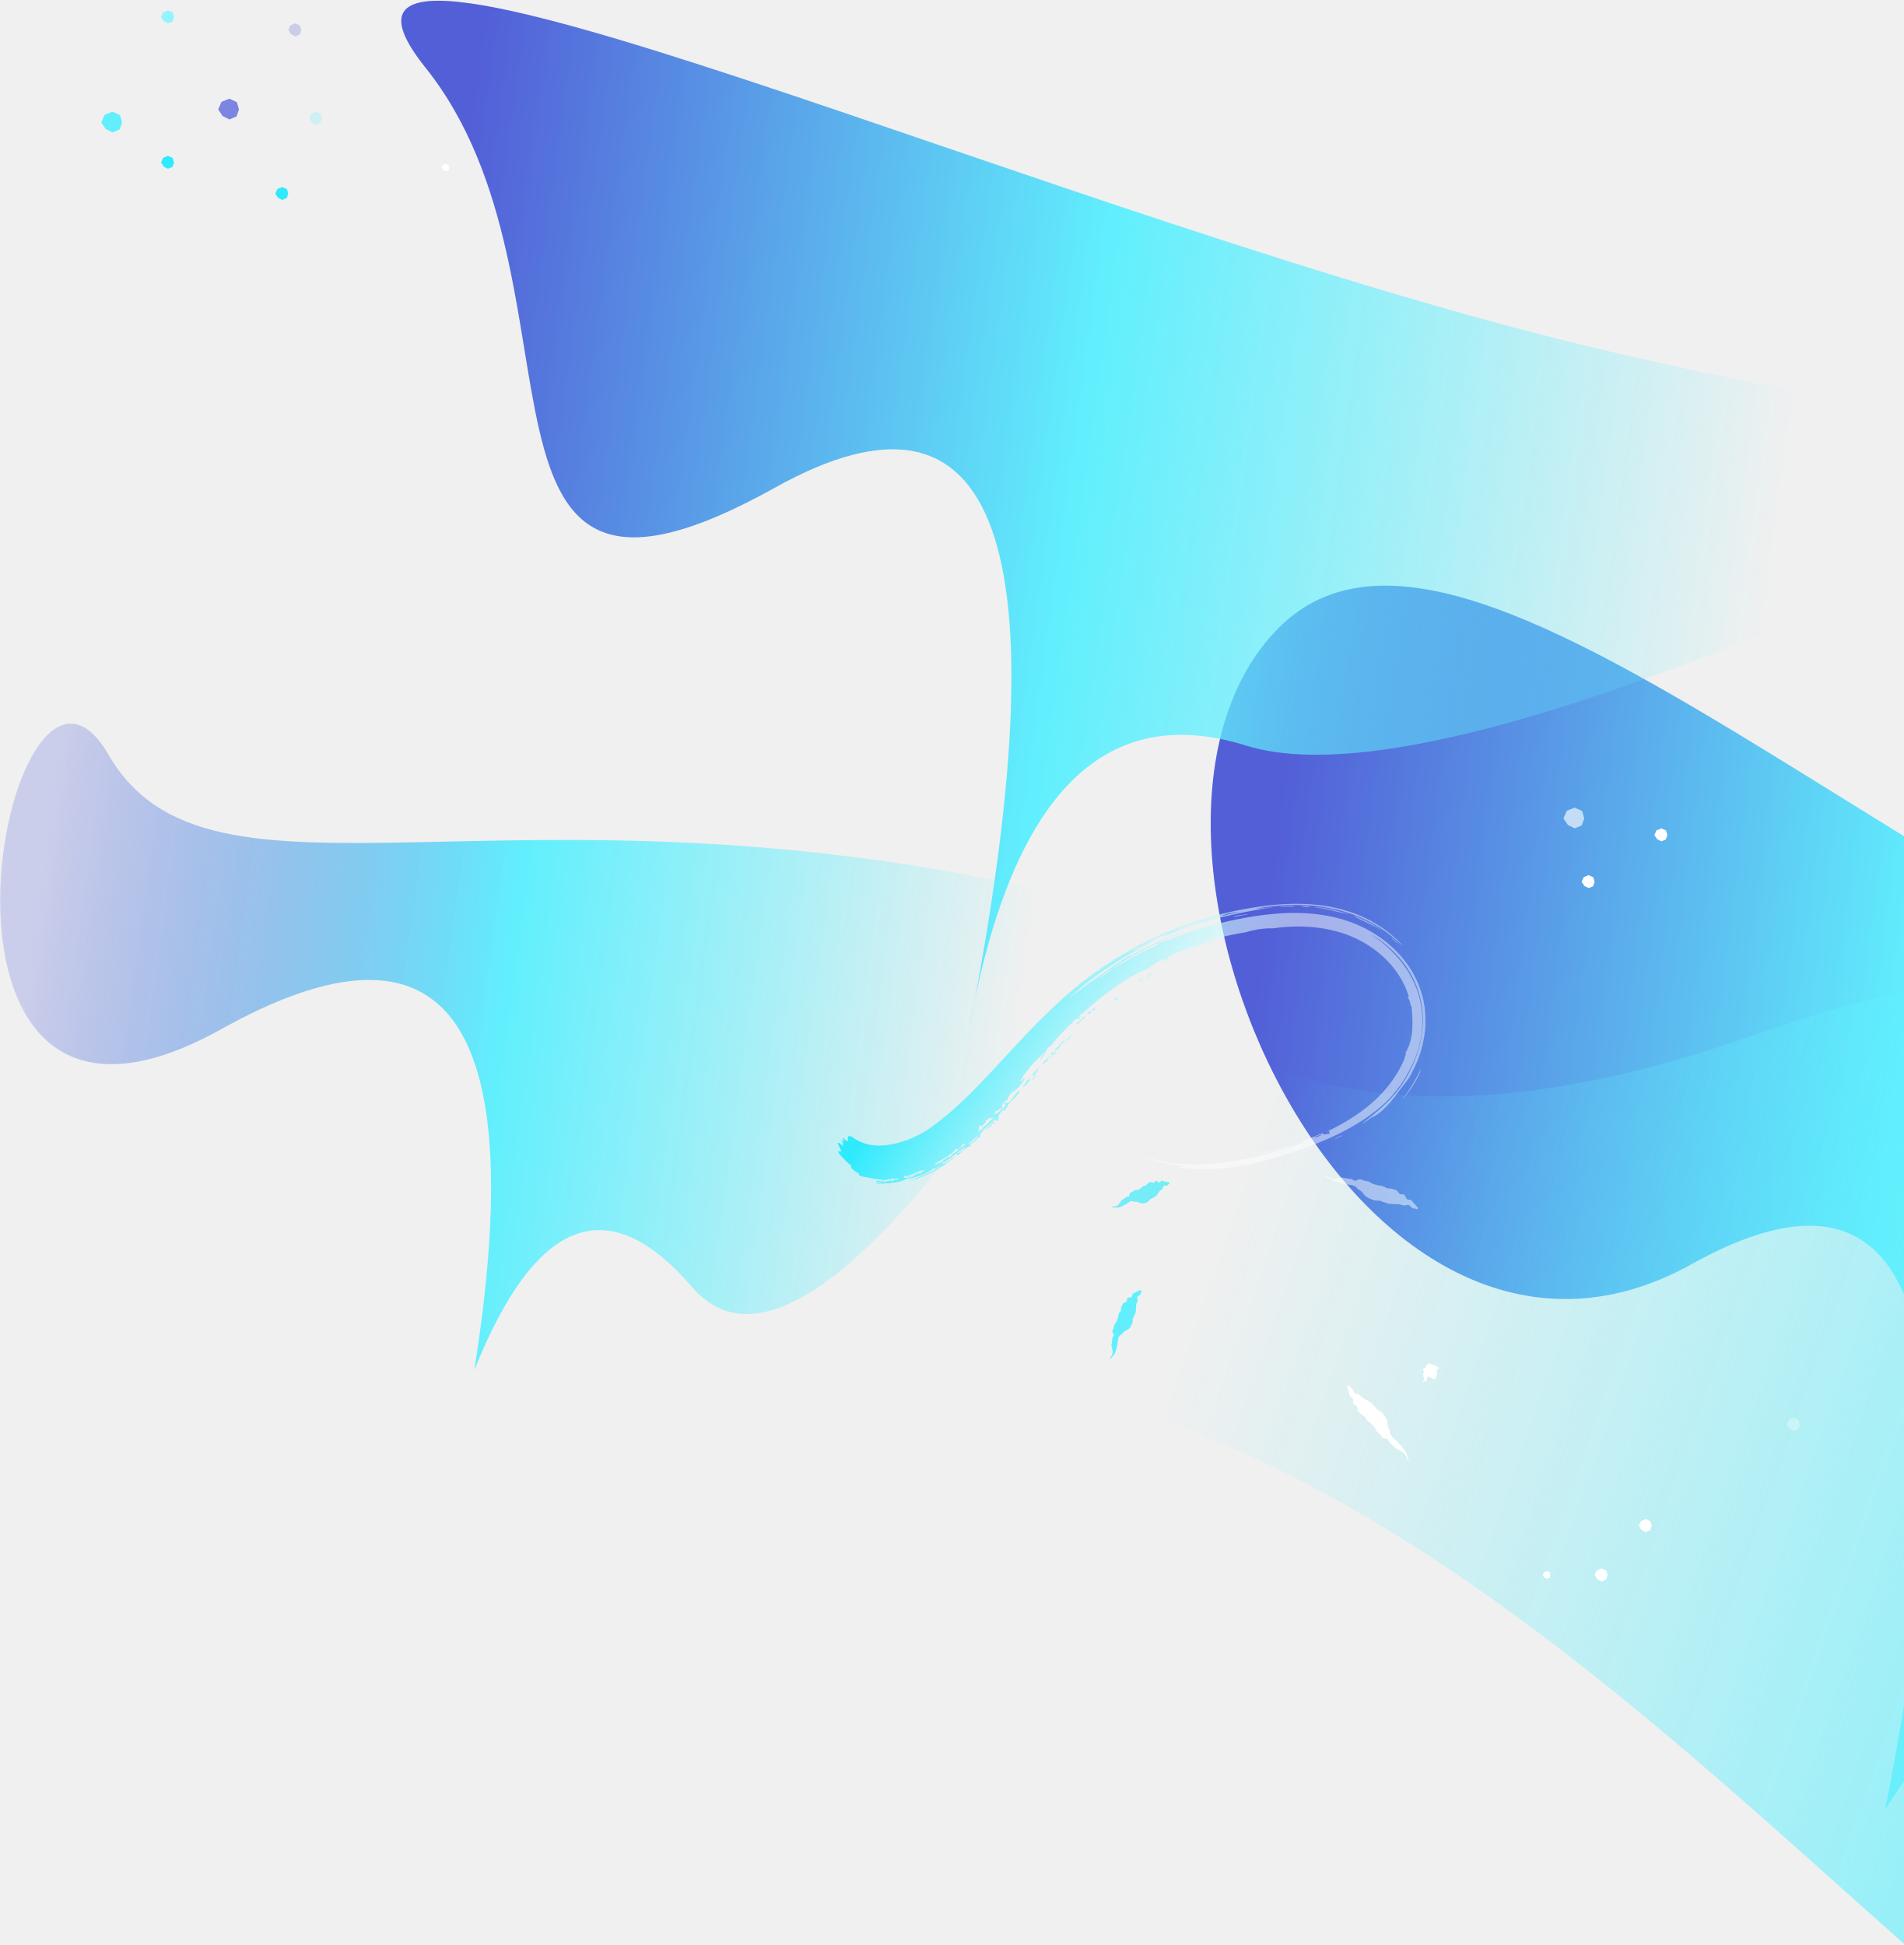
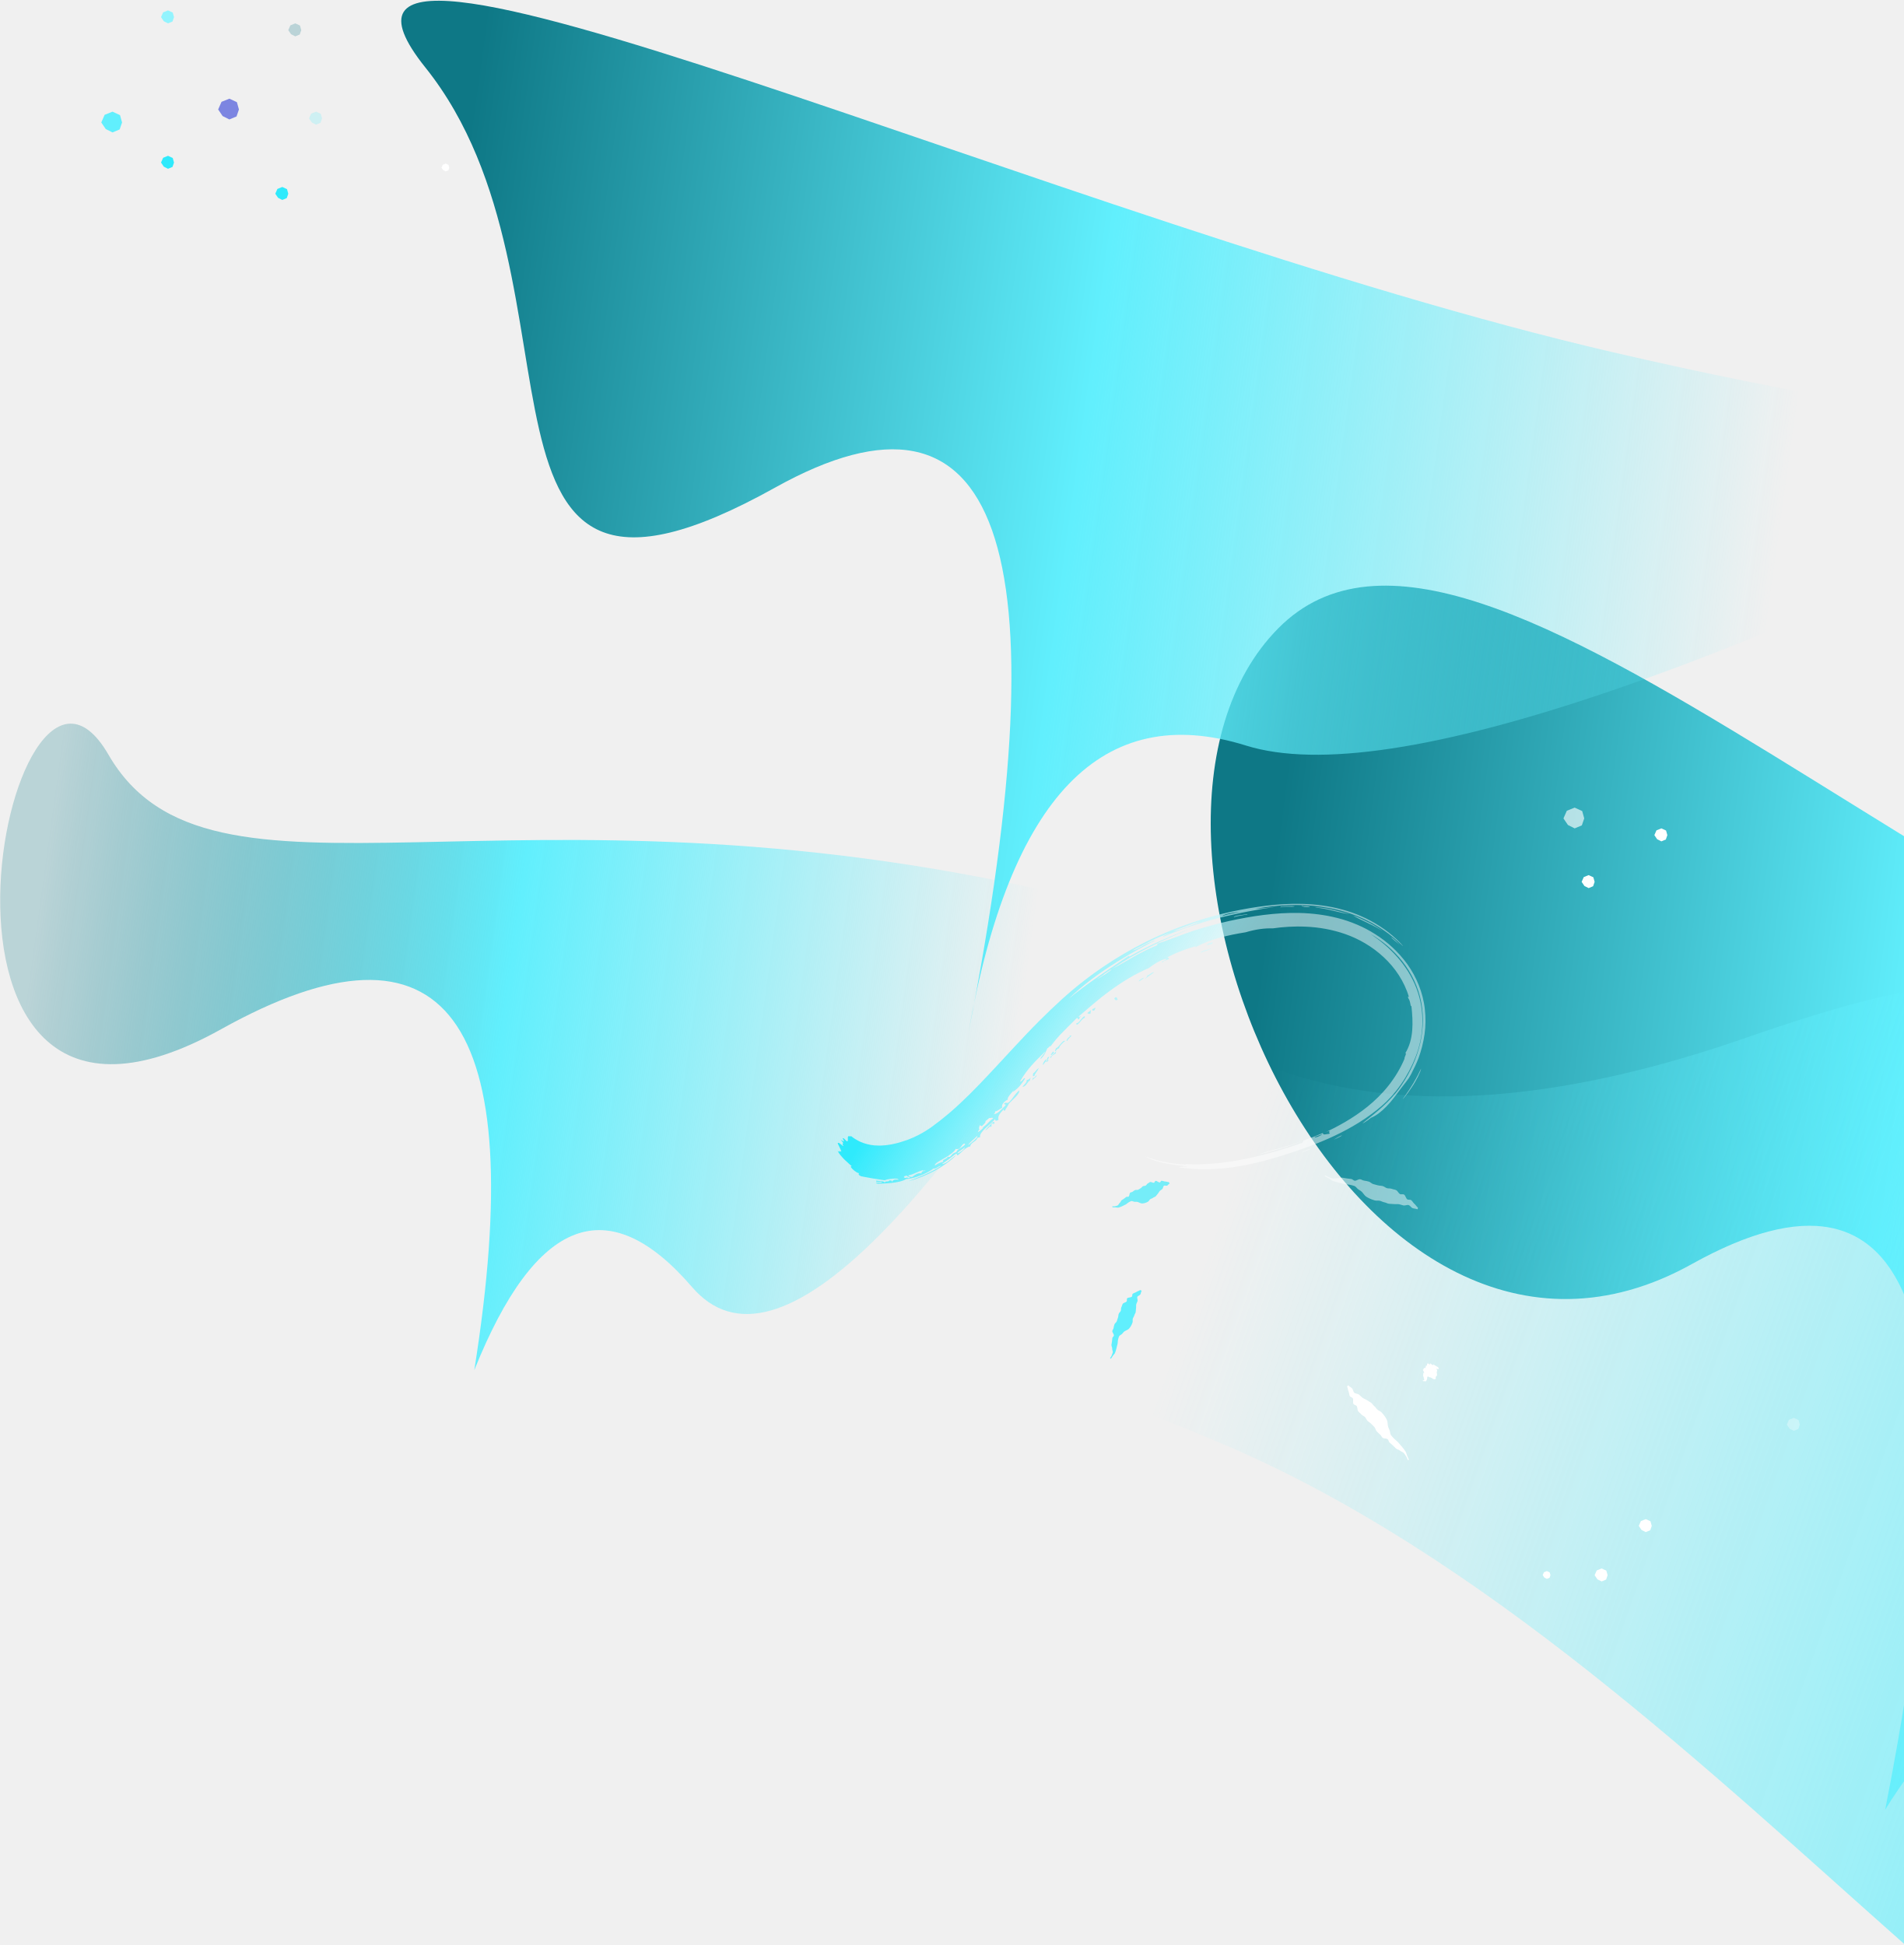
<svg xmlns="http://www.w3.org/2000/svg" width="733" height="749">
  <defs>
    <linearGradient x1="74.95%" y1="53.242%" x2="2.797%" y2="52.227%" id="a">
      <stop stop-color="#61EFFD" stop-opacity="0" offset="0%" />
      <stop stop-color="#61EFFD" offset="51.929%" />
-       <stop stop-color="#535FD7" offset="100%" />
+       <stop stop-color="#0e7886" offset="100%" />
    </linearGradient>
    <linearGradient x1="74.95%" y1="53.242%" x2="2.797%" y2="52.227%" id="b">
      <stop stop-color="#61EFFD" stop-opacity="0" offset="0%" />
      <stop stop-color="#61EFFD" offset="51.929%" />
-       <stop stop-color="#535FD7" stop-opacity=".24" offset="100%" />
+       <stop stop-color="#0e7886" stop-opacity=".24" offset="100%" />
    </linearGradient>
    <linearGradient x1="74.709%" y1="54.738%" x2="2.797%" y2="52.227%" id="c">
      <stop stop-color="#61EFFD" stop-opacity="0" offset="0%" />
      <stop stop-color="#61EFFD" offset="100%" />
    </linearGradient>
    <linearGradient x1="3.889%" y1="87.071%" x2="50%" y2="100%" id="d">
      <stop stop-color="#2FEAFC" offset="0%" />
      <stop stop-color="#FFF" stop-opacity=".48" offset="100%" />
    </linearGradient>
  </defs>
  <g fill="none" fill-rule="evenodd">
    <path d="M481.636 278.995c68.395-85.596 283.288 114.496 499.598 141.24 144.207 17.83 216.008.217 215.402-52.837l-27.273 441.597c-140.502-132.3-238.118-193.949-292.848-184.945-54.73 9.003-93.023 36.652-114.879 82.945 17.055-191.173-14.945-258.244-96-201.213-121.582 85.547-252.395-141.19-184-226.787z" fill="url(#a)" transform="rotate(6 839.799 360.69)" />
    <path d="M163.032 64.417c-75.639-76.513 250.091 34.532 466.402 61.276 144.207 17.83 230.337 13.541 258.39-12.866C689.066 243.045 561.308 302.457 504.55 291.06c-56.757-11.395-88.328 29.069-94.714 121.392 17.055-191.173-14.945-258.244-96-201.213-121.582 85.547-75.166-70.31-150.804-146.823z" fill="url(#a)" transform="rotate(6 529.928 52.472)" />
    <path d="M48.634 315.836c46.011 63.226 153.516-11.671 369.826 15.073 144.207 17.83 159.653 2.058 46.337-47.317-78.078 175.773-135.151 246.668-171.22 212.685-36.069-33.982-62.757-20.452-80.065 40.59 7.289-137.305-29.595-177.442-110.65-120.411-121.58 85.547-100.238-163.846-54.227-100.62z" fill="url(#b)" transform="rotate(6 286.017 237.5)" />
    <path d="M312.97 376.93c68.395-85.597 283.287 114.495 499.597 141.24 144.207 17.829 216.008.216 215.403-52.839l-79.92 257.496c-74.47-81.156-169.826-80.725-286.07 1.292-174.365 123.027-22.094-66.692-205.393-43.46C273.29 703.892 244.575 462.525 312.97 376.93z" fill="url(#c)" transform="rotate(-164 644.359 561.136)" />
    <path d="M416.989 422.148c-.092-.248.209-.673.073-.901.675-.18.746-.372 1.316-1.291.38.577-.898 1.106-1.389 2.192zm-1.012.11c-.757.639-1.194 2.703-2.519 2.696 1.089-1.43 1.528-2 1.374-2.702.437-.21.813-.185 1.457-1.176-.058.43-.38.98-.178 1.296-.295.297-.267.042-.134-.114zm7.37-9.568c-1.352.212 1.098-1.648 1.721-2.825-.017.296-.404.753-.072.895-.595.522-1.966 1.289-1.649 1.93zm108.472-67.015c-4.333-.065-9.052-1.347-13.518-1.092.917-.327 3.315-.294 5.983.005 2.669.29 5.579.853 7.535 1.087zM379.709 460.87c-.515.202-1.004.378-.964.035-2.478.939-3.006 1.85-5.433 2.603.258.35.665.594 1.605.439.686-.696 1.828-1.89 3.372-1.725-.063-.332.08-.637.59-.992.072.162.815-.112.83-.36zm-6.848 2.767c-2.006.387-.995 1.465.178.678.11.198.244.365 1.012.073-.026-.528-1.176-.213-1.19-.751zm18.424-10.526c.808-.272 2.799-2.057 2.506-2.623-.254.4-.911.913-1.483 1.4-.59.472-1.103.91-1.023 1.223zm3.736-3.625c1.351-1.167 3.925-3.778 2.99-3.745-.871 1.225-2.64 2.738-2.99 3.745zm-4.579 1.849c-.115.583-.634 1.248-1.334 1.938-.35.345-.746.696-1.158 1.047-.397.348-.946.717-1.411 1.065-.958.722-1.906 1.325-2.56 1.873-.648.558-1.025 1.019-.852 1.394 1.624-1.247 1.337-1.04 3.099-1.778-.827-.762 1.238-1.07 1.388-1.956.486-.32.487.035.876-.19.897-.986.516-1.213 2.373-2.177-.075-.48.464-.906 1.111-1.42.64-.521 1.418-1.105 1.877-1.824l-.221-.27c-.193.143-.377.272-.415.11-.75.805-.687 1.413-1.708 2.276-.218-.272-1.008.465-1.065-.088zm13.129-13.126c-.37-.384-1.048.095-1.545.074-.442.447-.87.905-1.335 1.338.319.449-.591 1.325-1.16 2.084-.369-.214-1.036-.011-.726-.762-.204.962-.691 2.286.259 1.938-.797.26-.5.746-.888 1.305.487-.185 3.347-3.171 1.165-1.57 2.138-1.578 2.485-2.917 4.23-4.407zm123.85-5.83c-.068.73 2.756-.991 2.799-1.296-1.321.59-1.085.453-2.799 1.297zm-87.544-53.474l-2.104 1.707c.256-.05 1.505-.945 2.69-1.914 1.181-.975 2.358-1.953 2.362-2.311-1.598 1.193-2.403 1.873-2.948 2.518zm24.973-19.628c2.483-.504 8.041-3.54 10.392-4.847a52.282 52.282 0 0 0-5.203 2.326l-2.485 1.218c-.847.428-1.733.865-2.704 1.303zm23.378-9.735c-.879.225-4.12.946-5.185 2.012.438-.203 1.255-.522 2.167-.86l2.755-.916c1.639-.541 2.501-.837.263-.236zm-8.11 99.332c-1.831-.136-4.944.006-8.239-.305-1.643-.098-3.321-.384-4.874-.681a25.678 25.678 0 0 1-4.102-1.242c1.553.34 2.933.7 4.246.902 1.315.18 2.55.426 3.797.5 1.247.082 2.512.238 3.866.222 1.36.026 2.821.04 4.458-.066-.066-.396-1.718.009-2.441-.115 5.046-.088 9.531-.72 13.636-1.536 4.106-.826 7.844-1.848 11.414-2.966 7.131-2.292 13.543-4.894 20.636-8.203 1.05-.627.399-.832.729-1.12a132.308 132.308 0 0 0 7.144-3.68c.063.996 1.427.21 2.299.104.982-.434-.657-.565.318-1.005-.245-.294-1.035.179-1.858.672 4.467-2.775 10.038-6.448 15.265-11.661 2.589-2.576 5.135-5.611 7.239-8.976 2.107-3.354 3.851-7.015 5.003-10.877-.25-.373.802-2.355.076-2.136 1.358-2.807 1.791-5.863 1.732-8.94-.066-3.093-.602-6.202-1.315-9.52-.284 1.063-.374-1.58-1.462-2.704-.427-1.01-.08-.535.161-.528-2.378-5.78-6.518-10.661-11.275-14.224-4.769-3.591-10.161-5.984-15.568-7.276-5.372-1.275-10.613-1.551-15.356-1.266-4.752.277-9.023 1.063-12.703 1.99-3.066.234-6.351.976-10.216 2.584-6.442 1.738-13.599 4.117-18.602 7.792-.246-.217.13-.422.537-.628-2.861 1.02-7.54 3.29-10.63 5.39-.722.41.637.163.418.77-.635.435-2.232.99-2.178 1.41-1.748.327 1.83-1.08.944-1.347-2.344.855-4.385 2.56-6.118 4.22-4.926 2.698-9.829 6.46-14.088 10.362-4.279 3.892-7.904 7.92-10.773 10.942-.127.789 1.388-.897.636.11-.489.393-.391.583-.267.764-1.02.887-.269-.481-1.133-.082-4.431 5.444-6.543 7.84-9.007 12.064.046-1.067-.42.476-.979.606-.561 1.4-.575 2.555-2.134 4.417-.498-.315 1.217-2.004 1.452-3.078-3.256 3.909-6.176 7.302-8.468 12.494.801.204 1.255-1.87 1.825-1.342-1.159 2.382-2.244 4.067-4.158 5.658-.083-.194.389-.634.218-.79.173.293-2.518 3.256-1.78 3.869-1.558 1.009-2.37 2.312-1.868 3.354-.857.584-1.886 1.734-2.554 1.715-.184.414.37.227-.411 1.173 1.621-.496 2.134-1.493 4.116-3.871.233-.743-.385-.05-.648-.59 1.199-1.103.682.2 1.901-.8 1.796-2.297 1.423-2.716 3.404-4.934.446 1.412-2.104 3.708-3.392 5.449-.138.655-1.208 2.553-1.128 2.534-.105.659-.677.459-.644-.08-2.235 2.765-1.724 3.362-1.59 4.242-.91.662-1.269.536-1.29-.186-.457.636-1.038 1.313-1.639 1.998-.61.68-1.268 1.354-1.826 2.019-1.116 1.33-1.919 2.582-1.571 3.556-.376.18-.574-.03-1.116.523.069 1.088-2.452 1.97-2.296 3.385-1.674.389-3.205 2.802-4.51 4.004l-.525-.704a43.884 43.884 0 0 0-2.434 2.28c-.87.76-1.72 1.568-2.692 2.298.832.006 1.672-.717 2.572-1.538.866-.827 1.581-1.748 2.542-2.378-1.873 2.324-4.598 4.75-7.438 6.693-2.886 1.979-6.061 3.74-9.967 5.279l3.276-1.694c1.017-.584 2.056-1.084 3.024-1.686.977-.59 1.973-1.152 2.933-1.831.48-.332.969-.67 1.469-1.013l1.464-1.152c-1.146.158-1.798 1.474-2.877 1.37-.984.968-2.873 2.289-4.885 3.293-.997.513-2.008.96-2.931 1.255-.914.307-1.676.533-2.22.552-1.319 1.323-5.772 2.442-10.872 2.957-2.026-.416 1.726-.345 1.748-.662-.171-.576-2.739.459-2.278-.41 2.66.044 2.514-.173 3.382.366-.011-.78 1.489-.223 1.561-.98 1.13-.16 1.026.155 1.111.429.302-.534.419-1.125 2.442-1.072-.159-.49-1.335-.392-2.515-.121-1.205.24-2.491.59-2.636.868-.664.005-1.411-.046-2.175-.088-.769-.05-1.523-.042-2.327-.104-1.626-.151-3.213-.201-4.762-.375-1.331-.376-1.174-.776-.963-1.166-.127.082-.478.05-.927-.16a9.098 9.098 0 0 1-1.427-.834c-.907-.65-1.487-1.335-.747-1.316-.831-.55-1.469-1.095-2.03-1.491-.55-.427-1.044-.721-1.455-1.106-.816-.753-1.65-1.405-2.573-2.718 1.632.934-.262-.47 1.466.177-.095-.64-1.187-2.045-1.715-3.072.333-.783 1.718.862 2.355.784-1.495-1.675 1.052.012-1.33-2.278.856.328 2.037 1.279.694-.536.282-.67 1.512 1.14 1.933.855.398-.477-.292-1.497.157-1.926.215-.393.804.33.951-.25l1.207.73c.401.239.873.4 1.299.599.448.172.842.41 1.317.522l1.372.38c1.85.404 3.725.563 5.621.35.933-.033 1.886-.263 2.815-.408.468-.098.938-.241 1.404-.354a11.56 11.56 0 0 0 1.393-.406c1.858-.543 3.682-1.39 5.478-2.223a39.036 39.036 0 0 0 7.83-5.17l.891-.763.919-.863 1.843-1.72c1.224-1.156 2.385-2.417 3.586-3.613 4.691-4.976 9.051-10.491 13.4-16.218 5.272-6.896 11.266-15.271 17.314-22.704 5.157-6.36 10.135-12.026 15.388-17.01a144.014 144.014 0 0 1 16.238-13.405c5.745-4.051 11.915-7.878 19.115-11.42 7.194-3.545 15.385-6.901 25.227-9.633 7.868-2.167 17.19-4.203 27.467-3.908 2.555.069 5.16.302 7.764.727 1.302.187 2.6.476 3.899.755 1.325.337 2.649.667 3.932 1.1a47.358 47.358 0 0 1 7.432 3.07 45.032 45.032 0 0 1 6.702 4.168c1.919 1.422 2.708 2.238 2.903 2.422.185.205-.267-.13-.998-.693-.721-.583-1.776-1.276-2.721-1.953l-2.252-1.431c-4.448-2.635-8.964-4.528-13.58-5.734-4.588-1.218-8.989-1.772-13.346-1.916-8.699-.273-16.912 1.095-25.133 3.418 1.982-.254 5.8-1.083 8.385-1.695a178.5 178.5 0 0 0-10.789 2.967c-1.817.557-3.659 1.113-5.492 1.748-1.848.592-3.684 1.264-5.522 1.935-7.355 2.678-14.53 5.987-20.754 9.52.247-.69 1.196-.825 2.631-1.766-5.082 2.054-8.383 4.85-13.906 8.203.93-.163 1.817-.741 2.878-1.493 1.056-.753 2.278-1.702 3.925-2.465.547-.297 1.261-.82 1.451-.63l-1.364.782c-5.484 3.684-10.949 7.624-15.984 11.828-5.028 4.19-9.65 8.673-13.392 13.17 2.967-3.09 6.453-6.217 10.084-9.408 3.647-3.192 7.545-6.364 11.442-9.678-.113.263-.218.52.195.292 7.26-5.185 14.689-9.335 21.868-12.838-9.501 5.044-19.079 10.787-28.008 18.278 4.748-3.06 9.377-7.128 15.769-10.552.758-.34.519-.584.416-.844 4.679-2.054 9.187-4.546 13.67-6.552a164.894 164.894 0 0 1 12.847-5.007c4.33-1.416 8.614-2.7 13.05-3.733 8.843-2.04 18.381-3.272 28.489-1.794 2.502.353 5.051.928 7.614 1.704a46.498 46.498 0 0 1 7.469 2.977c4.86 2.4 9.483 5.742 13.458 10.169a38.381 38.381 0 0 1 5.216 7.532c1.461 2.779 2.633 5.836 3.304 8.988.684 3.144 1.027 6.389.903 9.585a45.58 45.58 0 0 1-1.348 9.45c-.558 2.03-1.202 3.92-2.247 6.563a19.986 19.986 0 0 1-.698 1.538c-.273.5-.574.992-.871 1.487-.582.997-1.249 1.936-1.802 2.906-1.447 2.437-2.909 5.028-4.682 7.24-1.717 2.19-3.545 3.995-5.49 4.996-1.043 1.169-3.911 3.335-2.672 2.132 2.42-2.371 4.754-4.681 6.832-7.027 2.124-2.411 3.935-4.844 5.336-7.221 2.89-5.008 5.004-10.462 6.021-16.263.522-2.893.692-5.887.585-8.884-.1-3.001-.661-6.021-1.502-8.933-1.749-5.863-5.038-11.05-8.971-15.03a42.83 42.83 0 0 0-6.294-5.274 47.523 47.523 0 0 0-6.857-3.834c3.908 2.084 7.702 4.57 11.09 7.719 1.721 1.534 3.28 3.304 4.76 5.136 1.427 1.89 2.759 3.88 3.834 6.037 2.213 4.287 3.418 9.048 3.738 13.582a37.872 37.872 0 0 1-1.298 12.82c-1 3.636-2.529 7.499-4.474 11.015-1.925 3.517-4.286 6.706-6.552 9.102-5.098 5.399-10.928 9.73-16.88 13.338-5.973 3.613-12.062 6.542-18.12 9.196-6.095 2.67-12.473 5.102-19.22 6.818-6.726 1.718-13.885 2.7-21.142 2.25 1.64-.423 2.921-.46 3.703-.612zm-76.598-9.11c.432-.52 1.178.204.23.77-.05-.153.145-.398.019-.521-1.455 1.005.145.874-.987 1.734.204-1.172-.711.715-1.799 1.483.741-1.352 1.819-2.45 2.537-3.465zm13.547-20.431c.6-.27.864-1.275 1.884-2.245-.232 1.299-1.295 2.293-1.314 3.203-.871.656-.595-.638-.57-.958zm4.367-4.924c.175-.258.274-.22.368-.166.172-.617-.389-1.367.64-1.844.324.312-.865 1.31-.035 1.399-.426.598-.762.85-.973.61zm-.804 1.228c-.675.433.258-1.946.872-2.125.396.4-.752 1.493-.872 2.125zm3.198-5.402l.399.343c-.449.464-1.047 1.498-1.211.878.441-.482.335-.723.812-1.221zm5.609-6.65c.295-.26.423.054.744-.296-.024.576-1.375 1.682-1.304 2.218-.946.445.053-1.32.82-1.685l-.26-.236zm-1.433 2.114c-.525.388-2.344 2.512-1.989 3.068-.672.159-.747.35-1.316 1.258-.535-.11.201-.778-.06-1.01 1.611-1.043 2.212-3.66 3.365-3.316zm17.174-18.447c.976-.972.876.358 1.331.502-.845.658-1.522-.047-1.331-.502zm10.468-8.975c-.291.518-.976 1.088-1.924 1.693-.042-.49 1.464-1.612 1.924-1.693zm-21.115 17.159c-.037.235-.068.468.114.628-1.041-.1-2.638 4.22-3.168 2.49.741-.148 1.182-.844 1.597-1.553.427-.697.834-1.398 1.457-1.565zm24.705-19.646c-.504.755-2.172 1.827-3.205 3.073.333-.523.81-1.065.732-1.536 1.292-.62 1.591-1.444 2.473-1.537zm-22.073 16.608c.278-.132.557-.27.92-.615.519.172-.289.75-.055 1.009-.569.308-1.109.188-.865-.394zm-1.721 1.889c-.304-.225.854-.978 1.187-1.395.113.349-.27.853.076 1.133-.906.729-.892.062-1.263.262zm44.598-29.883c-.233.785-2.876 1.419-3.852 2.165.468-1.156 2.041-1.085 3.852-2.165zm.553-2.651c-.215.248-.232.51-.096.786-.698.252-1.381.537-2.066.82-.037-.913 1.279-.781 2.162-1.606zm26.012 79.694c3.078-1.791 9.08-3.365 15.613-6.697-2.928 1.848-10.578 4.818-15.613 6.697zm16.275-2.553c1.834-1.148 3.026-1.67 3.169-1.64.141.039-.778.648-3.169 1.64zm11.918-6.195c1.532-1.208 2.699-1.915 2.912-1.945.209-.044-.536.649-2.912 1.945zm-47.199-81.135c.036-.811 3.369-1.193 4.817-1.74.927-.057-.128.219-1.492.58-1.368.354-3.017.887-3.325 1.16zm22.931-6.693c-.418.283-1.561.375-2.716.453-1.137.109-2.285.21-2.662.538-.555-.2.645-.49 2.067-.694 1.423-.204 3.062-.32 3.311-.297zm2.54-.533c.366-.05.41.049.441.154 6.346-.55.084.906-.441-.154zm39.097 11.024c-2.015-1.28-3.331-2.222-3.479-2.418-.15-.196.941.276 3.479 2.418zm-6.99-4.508c-.75-.402-1.734-.8-2.791-1.263-1.076-.411-2.229-.883-3.386-1.276-2.295-.844-4.547-1.535-5.801-2.29 2.091.544 4.465 1.374 6.642 2.224 2.159.898 4.102 1.86 5.336 2.605zm15.025 62.455c-.951 1.64-.669 1.285.022.254.698-1.025 1.694-2.798 2.266-3.904 1.584-2.907 2.921-6.612 2.894-7.681-.3.806-.624 1.746-1.008 2.729-.413.962-.822 2.009-1.296 3.022a75.44 75.44 0 0 1-2.878 5.58z" fill="url(#d)" transform="rotate(6 465.273 232.939)" />
-     <path fill-opacity=".24" fill="#535FD7" d="M113.696 9l1.812.833.492 1.765-.579 1.68-1.725.722-1.624-.82L111 11.599l.81-1.837z" />
+     <path fill-opacity=".24" fill="#0e7886" d="M113.696 9l1.812.833.492 1.765-.579 1.68-1.725.722-1.624-.82L111 11.599l.81-1.837z" />
    <path fill="#61EFFD" d="M43.314 43l2.899 1.334.787 2.823-.926 2.688L43.314 51l-2.6-1.31L39 47.156l1.295-2.94z" />
    <path fill="#7C85E1" d="M88.314 38l2.899 1.334.787 2.823-.926 2.688L88.314 46l-2.6-1.31L84 42.156l1.295-2.94z" />
    <path fill="#2FEAFC" d="M108.696 72l1.812.833.492 1.765-.579 1.68-1.725.722-1.624-.82L106 74.599l.81-1.837zm-44-12l1.812.833.492 1.765-.579 1.68-1.725.722-1.624-.82L62 62.599l.81-1.837z" />
    <path fill="#93F4FE" d="M64.696 4l1.812.833L67 6.598l-.579 1.68L64.696 9l-1.624-.82L62 6.599l.81-1.837z" />
    <path fill-opacity=".24" fill="#61EFFD" d="M121.696 43l1.812.833.492 1.765-.579 1.68-1.725.722-1.624-.82L119 45.599l.81-1.837z" />
    <path fill="#FFF" d="M171.618 63l1.087.5.295 1.059-.347 1.008-1.035.433-.975-.492-.643-.95.486-1.101zm445.078 541l1.812.833.492 1.765-.579 1.68-1.725.722-1.624-.82-1.072-1.582.81-1.837z" />
    <path fill-opacity=".32" fill="#FFF" d="M690.696 546l1.812.833.492 1.765-.579 1.68-1.725.722-1.624-.82-1.072-1.582.81-1.837z" />
    <path fill="#FFF" d="M633.696 585l1.812.833.492 1.765-.579 1.68-1.725.722-1.624-.82-1.072-1.582.81-1.837z" />
    <path fill-opacity=".64" fill="#FFF" d="M606.314 311l2.899 1.334.787 2.823-.926 2.688-2.76 1.155-2.6-1.31-1.714-2.533 1.295-2.94z" />
    <path fill="#FFF" d="M639.696 319l1.812.833.492 1.765-.579 1.68-1.725.722-1.624-.82-1.072-1.582.81-1.837zm-28 18l1.812.833.492 1.765-.579 1.68-1.725.722-1.624-.82-1.072-1.582.81-1.837zm-16.078 268l1.087.5.295 1.059-.347 1.008-1.035.433-.975-.492-.643-.95.486-1.101z" />
    <path d="M427.409 523.063c.18-.377.52-.694.646-1.09.124-.396.326-.765.411-1.176.086-.412-.274-.997-.22-1.423.055-.426-.328-1.023-.297-1.462.03-.438.19-.825.208-1.27.02-.442.122-.854.139-1.3.015-.447.585-.668.604-1.115.018-.446-.65-1.18-.616-1.624.036-.442.425-.737.487-1.17.068-.49.187-.961.336-1.42.152-.457.699-.738.887-1.177.188-.441.263-.933.451-1.374.188-.44.14-.991.288-1.45.147-.453.605-.758.792-1.19.187-.431.033-1.027.26-1.442.228-.413.272-.917.543-1.31.268-.394 1.13-.489 1.444-.857.283-.33-.055-.98.283-1.284.337-.304 1.34-.258 1.704-.542.363-.286.062-.924.435-1.204.374-.28 1.037-.4 1.4-.682.362-.283 1.037-.393 1.36-.692.098-.09.713.246.63.344-.306.36-.264.908-.497 1.306-.236.399-.988.526-1.164.958-.177.432.207 1.149.08 1.603-.129.452-.402.83-.501 1.298-.1.466.007 1.033-.081 1.502-.086.47-.047 1.001-.136 1.468-.09.466-.431.812-.536 1.27-.105.459-.439.808-.575 1.25-.14.449.069 1.059-.11 1.487-.176.43-.32.876-.57 1.271-.252.396-.48.805-.836 1.153s-1.007.567-1.502.856c-.498.29-.76.684-1.076 1.053-.319.372-1.02.577-1.212 1.005-.19.429-.274.903-.389 1.362-.116.458-.065.985-.156 1.453-.08.42-.216.817-.317 1.228-.103.41-.174.831-.316 1.224-.14.394-.218.813-.408 1.188-.19.375-.556.682-.806 1.035-.25.353-.395.747-.723 1.073-.032.031-.363-.095-.344-.133" fill="#61EFFD" />
    <path d="M428.286 464.538c.342-.047.727.07 1.057-.033.33-.101.68-.138.994-.295.317-.157.503-.77.802-.965.3-.198.465-.845.75-1.067.286-.218.607-.322.884-.566.275-.246.58-.393.847-.651.267-.256.728.054.997-.2.269-.251.274-1.222.536-1.463.261-.245.658-.125.924-.356a5.4 5.4 0 0 1 .953-.645c.327-.184.816.032 1.162-.116.346-.144.633-.427.972-.583.341-.156.57-.558.883-.77.306-.207.763-.089 1.085-.265.324-.175.483-.69.821-.823.34-.138.58-.468.938-.568.356-.097 1.01.377 1.392.306.342-.065.362-.735.725-.756.364-.018 1.094.624 1.485.63.391.006.402-.662.793-.653.39.006.952.299 1.336.28.385-.018.958.268 1.33.213.111-.017.48.58.376.61-.382.116-.558.569-.899.754-.34.189-.987-.151-1.294.082-.307.233-.308 1.006-.606 1.273-.296.266-.665.4-.951.687-.287.287-.469.777-.754 1.076-.287.298-.518.708-.814 1-.296.293-.723.32-1.035.582-.313.262-.73.305-1.064.521-.338.223-.52.798-.881.981-.363.176-.714.386-1.11.488-.393.103-.79.208-1.228.193-.44-.018-.995-.34-1.486-.52-.492-.178-.883-.108-1.3-.114-.423-.005-.977-.405-1.344-.283-.37.12-.707.338-1.054.53-.344.195-.643.542-.99.748-.312.182-.638.32-.961.468-.322.152-.636.336-.97.448-.336.112-.659.272-1.01.325-.351.052-.749-.08-1.117-.104-.368-.024-.708.065-1.092-.039-.038-.01-.117-.354-.082-.36" fill-opacity=".64" fill="#2FEAFC" />
    <path d="M510.24 452.562c.503.218.947.597 1.47.761.524.164 1.022.401 1.561.521.54.12 1.244-.208 1.796-.123.552.085 1.262-.272 1.823-.213.561.06 1.076.245 1.642.288.566.043 1.101.175 1.668.211.57.036.937.636 1.505.675.567.04 1.384-.63 1.946-.58.562.051.996.465 1.55.538.628.083 1.24.217 1.84.381.6.164 1.053.734 1.64.936.587.202 1.218.28 1.806.478.588.198 1.264.147 1.867.298.594.15 1.071.626 1.65.814.58.188 1.284.021 1.85.25.564.228 1.198.261 1.75.533.548.27.877 1.16 1.413 1.475.482.284 1.2-.087 1.662.251.462.337.67 1.382 1.123 1.751.453.368 1.163.022 1.613.397.45.376.788 1.064 1.244 1.424.456.361.793 1.06 1.263 1.381.142.097-.089.76-.237.678-.543-.3-1.214-.229-1.783-.452-.569-.224-.946-1.008-1.536-1.172-.589-.164-1.38.265-1.986.145-.605-.12-1.159-.39-1.773-.482-.615-.093-1.303.031-1.922-.05-.618-.082-1.28-.036-1.899-.123-.617-.087-1.142-.444-1.752-.553-.61-.109-1.138-.455-1.734-.6-.604-.15-1.338.063-1.93-.129-.59-.19-1.195-.349-1.758-.617-.563-.269-1.136-.52-1.658-.9s-.93-1.065-1.397-1.59c-.467-.529-1.019-.812-1.548-1.157-.533-.346-.918-1.084-1.497-1.3-.579-.216-1.196-.328-1.803-.469-.605-.14-1.27-.12-1.886-.242-.55-.109-1.083-.27-1.623-.405s-1.094-.238-1.62-.41c-.527-.175-1.076-.29-1.584-.517-.507-.225-.947-.628-1.43-.918-.482-.29-1.007-.473-1.46-.84-.046-.037.082-.366.133-.344" fill-opacity=".48" fill="#FFF" />
    <path d="M542.14 562.339c-.26-.468-.378-1.03-.687-1.468-.307-.439-.56-.915-.915-1.32-.356-.407-1.1-.548-1.488-.926-.39-.379-1.164-.487-1.573-.846-.408-.362-.717-.79-1.145-1.135-.43-.341-.776-.744-1.218-1.075-.439-.332-.398-1.022-.835-1.356-.436-.335-1.478-.201-1.904-.534-.429-.332-.55-.902-.968-1.242a12.872 12.872 0 0 1-1.302-1.244c-.408-.433-.48-1.136-.859-1.596-.375-.462-.87-.827-1.255-1.279-.386-.453-.978-.731-1.41-1.141-.425-.404-.579-1.04-.978-1.465-.4-.427-1.08-.605-1.444-1.058-.368-.452-.897-.76-1.234-1.24-.333-.48-.194-1.394-.508-1.901-.284-.457-1.071-.45-1.318-.936-.245-.49.057-1.497-.17-2.014-.225-.52-1.012-.504-1.236-1.023-.227-.518-.216-1.27-.466-1.774-.246-.505-.242-1.263-.521-1.744-.085-.145.407-.644.503-.51.355.491.988.701 1.401 1.134.415.433.393 1.295.845 1.686.45.39 1.346.35 1.825.722.477.372.848.847 1.342 1.204.495.357 1.157.558 1.664.91.504.353 1.101.623 1.6.986.501.362.78.923 1.254 1.31.475.387.767.934 1.203 1.355.444.424 1.182.602 1.596 1.06.405.46.841.9 1.184 1.414.345.51.691 1.026.934 1.615.243.59.225 1.382.328 2.07.104.69.416 1.211.663 1.782.25.573.16 1.392.517 1.877.354.488.79.916 1.207 1.36.416.443.963.793 1.39 1.235.38.396.724.817 1.074 1.235.354.416.737.813 1.057 1.253.319.44.68.853.95 1.327.268.475.378 1.052.578 1.57.202.515.5.969.632 1.527.013.057-.287.242-.313.195m5.62-30.76c.109-.045.328.042.401-.047.073-.09.194-.12.237-.244.043-.125-.22-.617-.201-.771.019-.153-.262-.668-.261-.843.002-.174.09-.245.08-.433-.01-.188.041-.303.027-.496-.014-.193.355.073.342-.118-.012-.191-.504-.96-.508-1.14-.004-.181.239-.066.25-.23.012-.184.06-.326.128-.446.067-.118.411.095.504.008.094-.088.103-.278.194-.368.091-.091.013-.385.073-.514.058-.126.338.016.423-.08.085-.093-.07-.478.042-.54.113-.06.092-.281.234-.308.14-.027.701.453.871.462.154.008-.135-.52.055-.467.19.052.859.684 1.069.762.211.077-.061-.432.155-.35.216.085.642.424.847.495.206.07.639.417.819.457.053.01.5.55.456.552-.16.004-.069.31-.177.377-.109.066-.596-.324-.664-.21-.068.116.264.712.226.862-.039.15-.179.179-.199.352-.02.173.107.52.094.702-.012.182.062.468.046.645-.016.178-.215.136-.246.295-.03.16-.221.127-.277.256-.058.13.13.556.044.652-.086.096-.148.22-.287.254-.138.033-.264.08-.478.022-.215-.058-.635-.367-.948-.547-.315-.18-.464-.161-.654-.192-.192-.032-.649-.385-.752-.31-.103.074-.135.235-.187.37-.052.137.006.406-.033.559-.035.137-.105.23-.157.346-.052.116-.083.258-.161.34-.079.085-.118.217-.232.258-.114.04-.349-.064-.507-.076-.158-.012-.243.064-.454-.012a1.98 1.98 0 0 1-.234-.284" fill="#FFF" />
  </g>
</svg>
